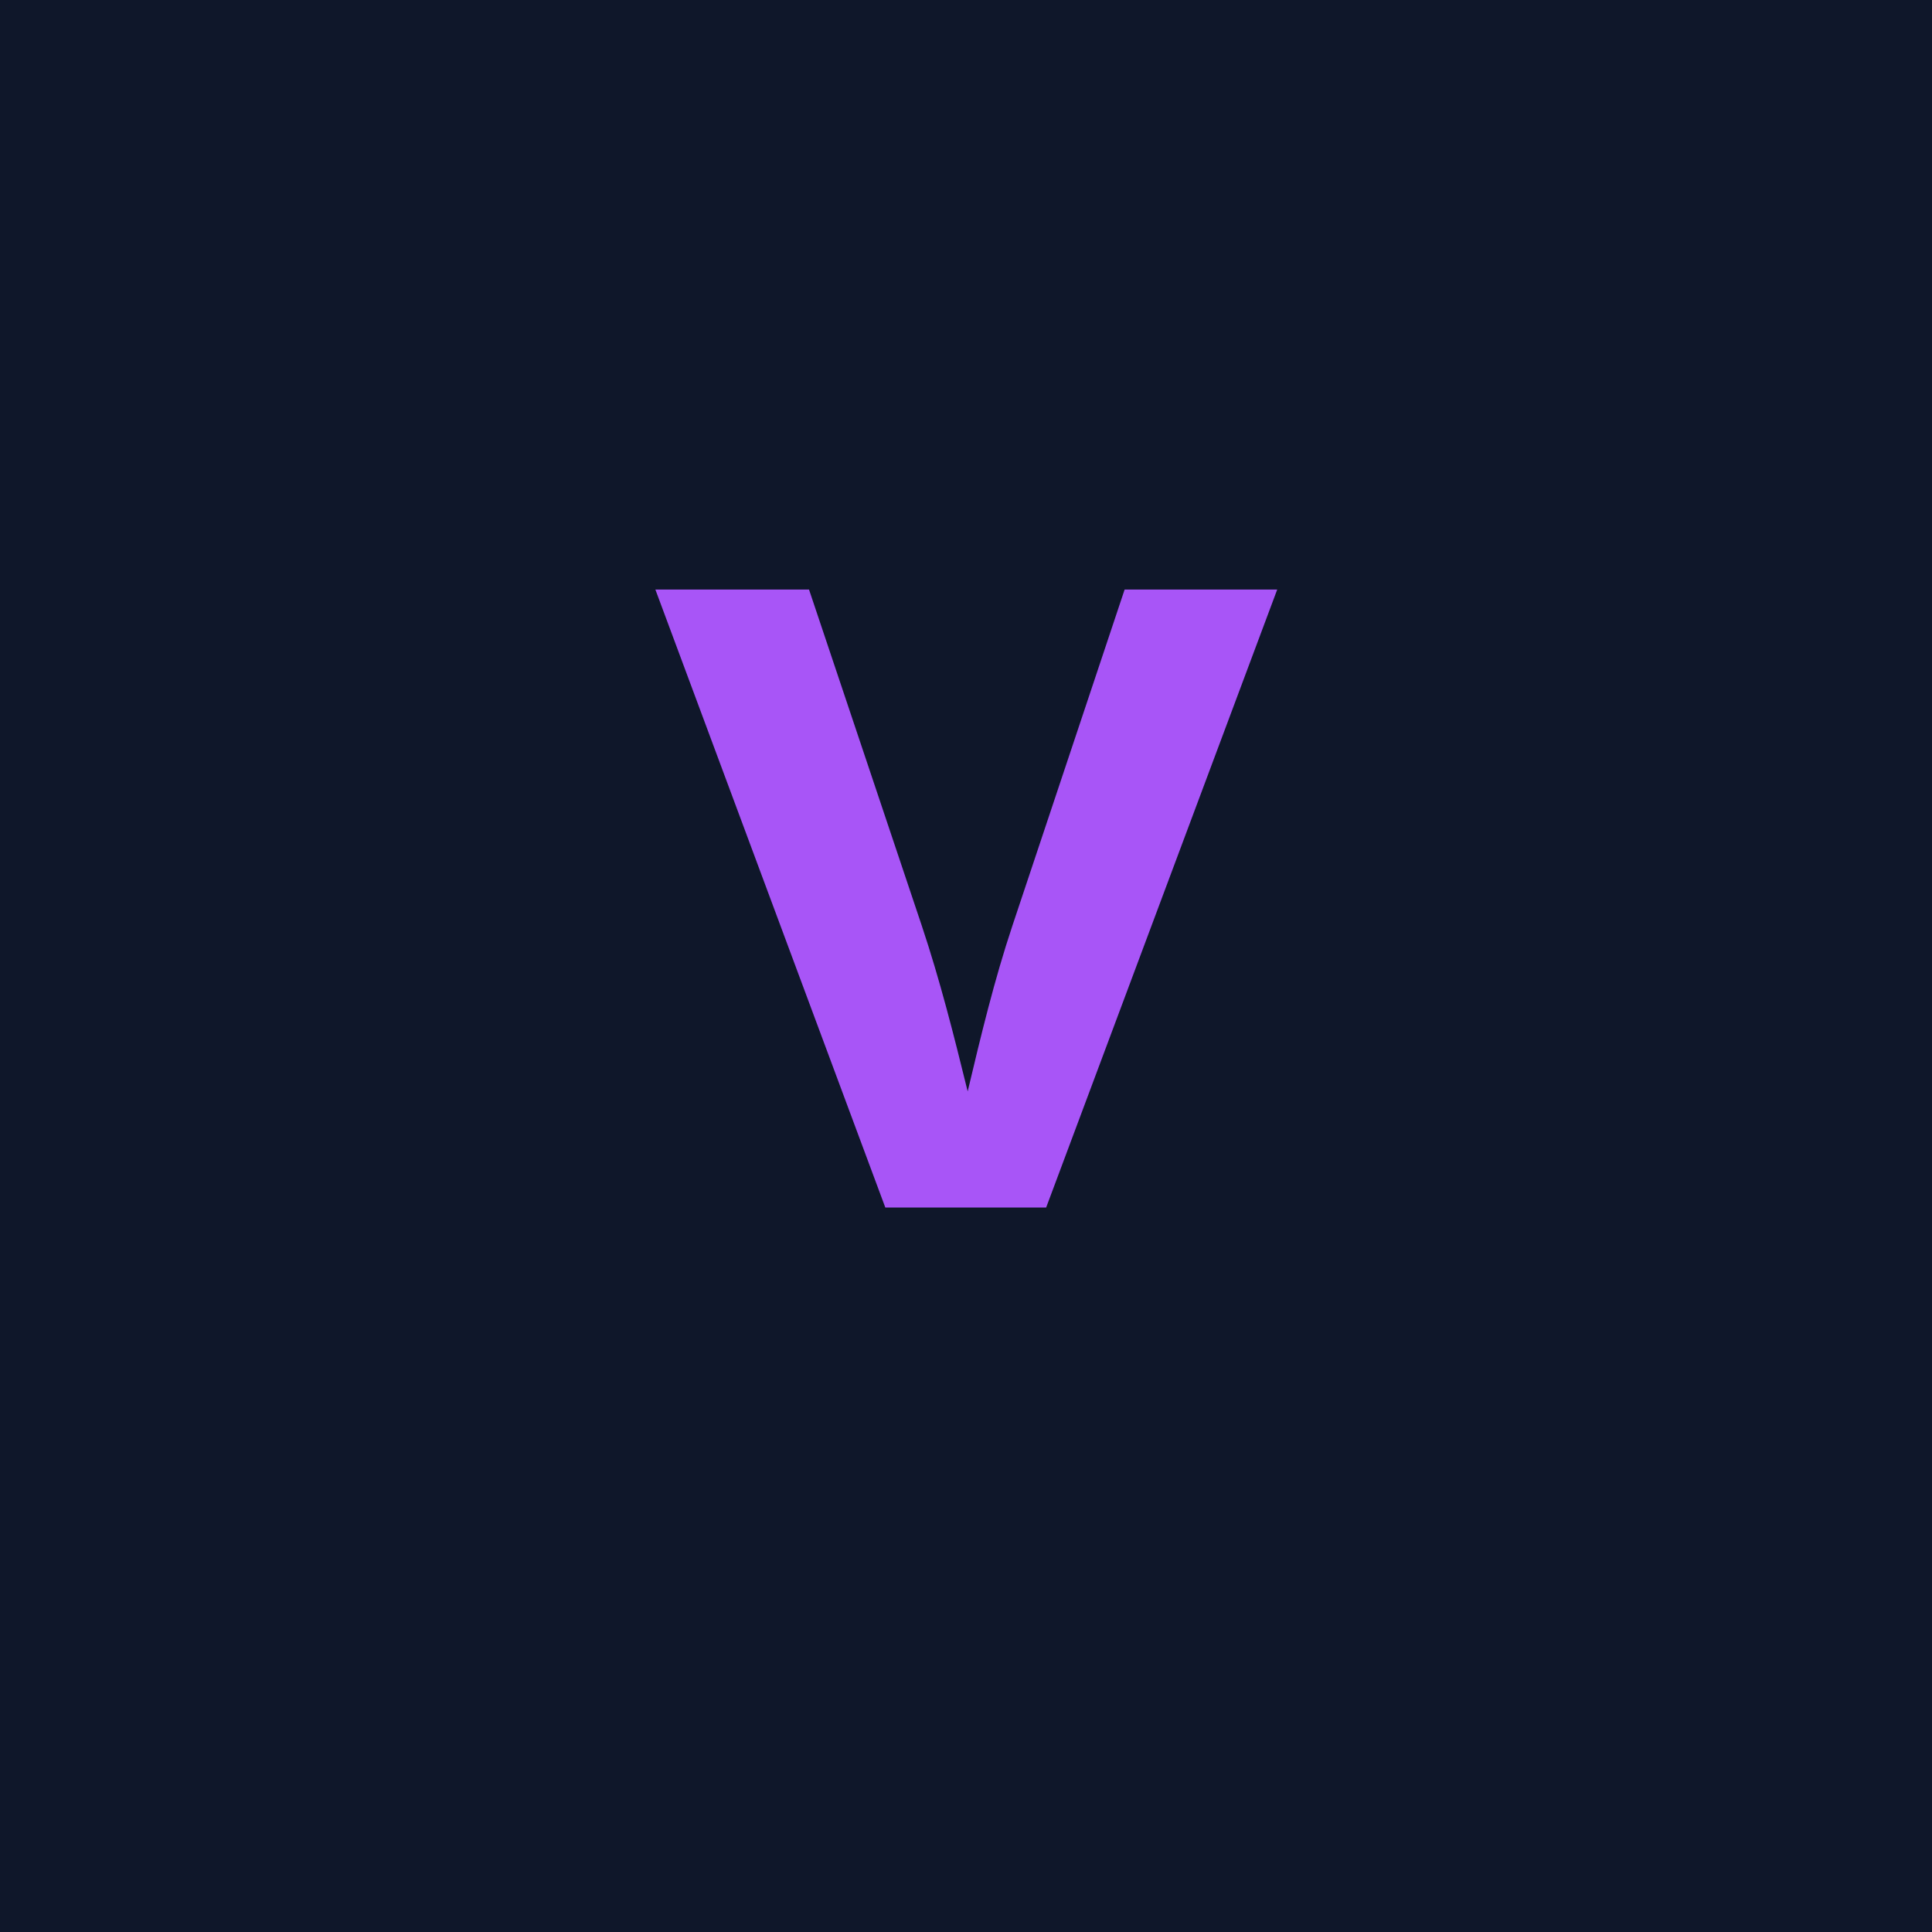
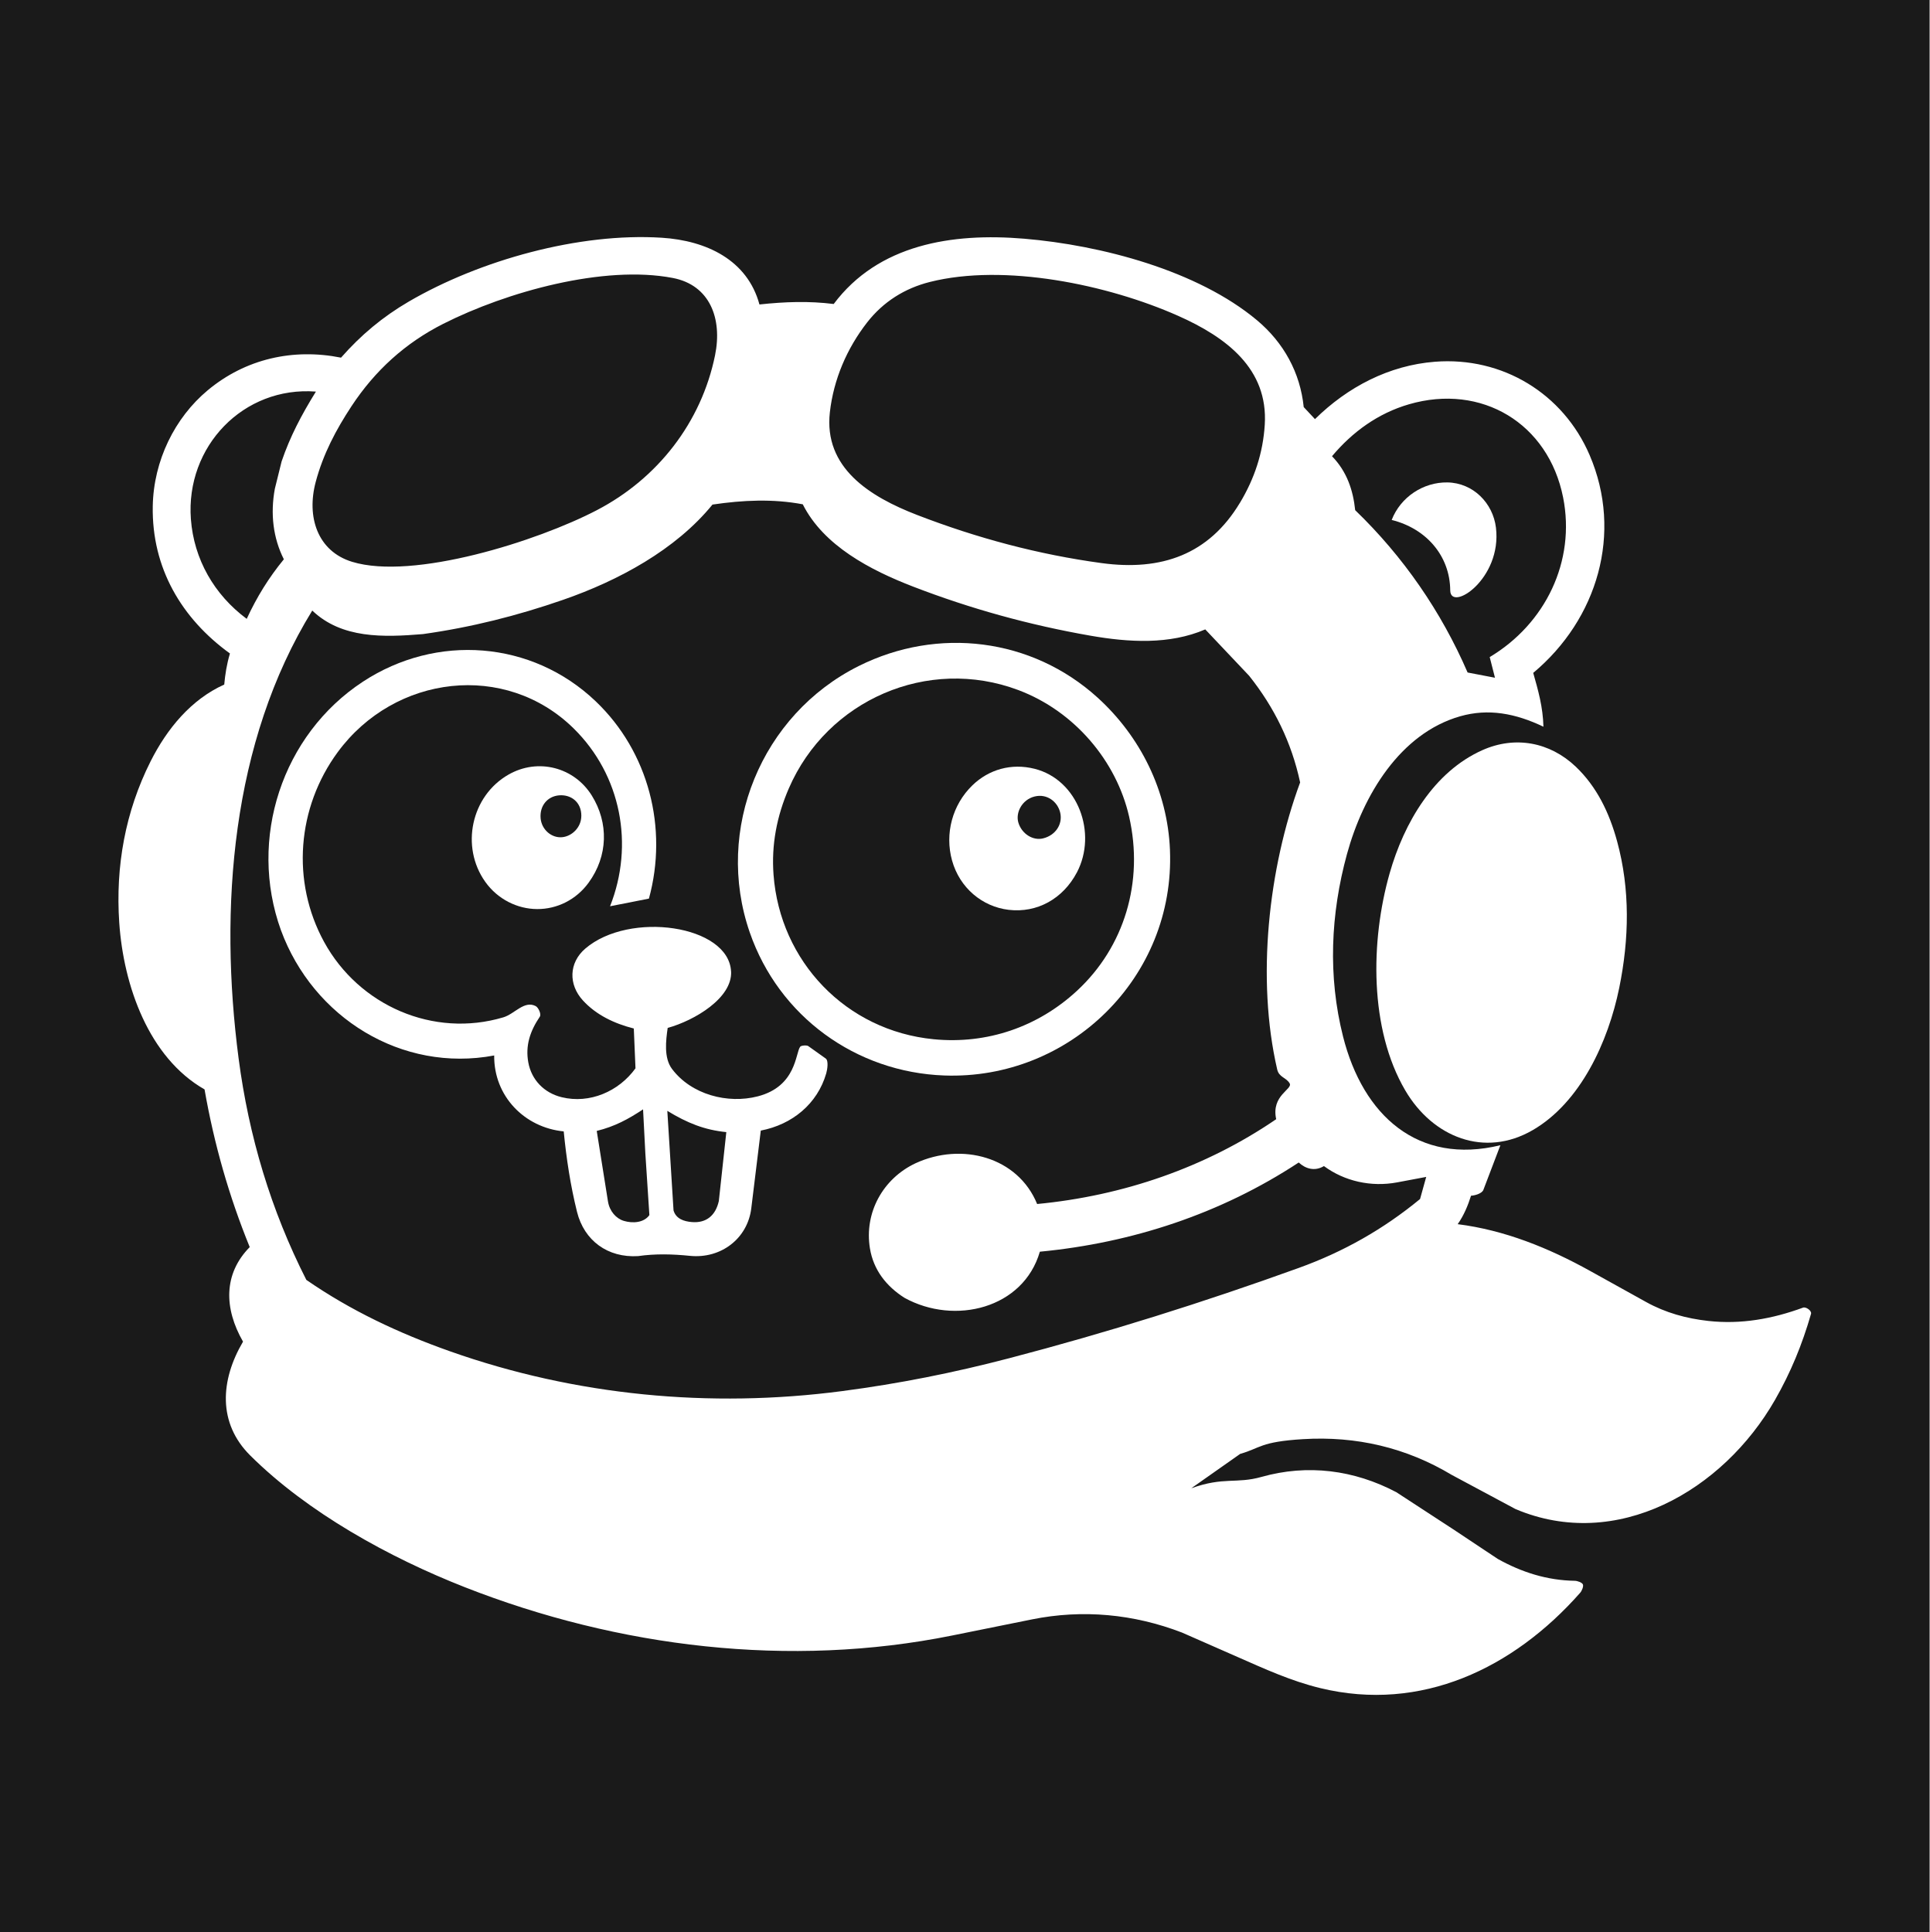
- <svg xmlns="http://www.w3.org/2000/svg" width="512" height="512" viewBox="0 0 512 512">
-   <rect width="512" height="512" rx="0" fill="#0f172a" />
-   <text x="256" y="320" text-anchor="middle" font-family="system-ui, -apple-system, sans-serif" font-size="300" font-weight="600" fill="#a855f7">v</text>
+ <svg xmlns="http://www.w3.org/2000/svg" width="958.66" height="960.02" viewBox="0 0 958.66 960.02">
+   <rect width="958.66" height="960.02" fill="#1A1A1A" />
+   <g transform="translate(47.93, 48.0) scale(0.9)">
+     <path d="M604.37,768.36c17.95-6.47,24.78-2.32,38.76-6.27,25.44-7.18,51.11-3.86,74.41,8.43l31.47,20.53,24.55,16.33c13.2,7.37,27.2,11.83,42.5,12.07,1.48.02,4.13.96,4.51,2.07s-.59,3.49-1.56,4.58c-36.8,41.7-87.73,66.13-143.44,52.6-16.17-3.93-30.58-10.56-45.71-17.21l-30.6-13.45c-26.63-10.25-54.83-12.94-82.89-7.27l-44.08,8.9c-89.6,18.1-184.12,6.62-268.89-26.66-41.79-16.41-86.79-41.21-118.52-72.75-18-17.89-16.53-41.51-3.98-62.85-10.54-18.36-10.86-37.43,3.7-52.2-11.46-28.12-19.69-57.01-24.94-87.06-30.74-17.56-44.71-57.13-47.09-92.08-2.12-31.15,3.37-61.35,17.29-89.03,9.06-18,22.37-34.2,40.67-42.42.52-5.66,1.36-11.14,3.15-17.15-26.67-19.3-43.21-47.18-42.61-81.29.44-25.24,12.2-48.9,30.3-64,20.94-17.47,47.23-23.32,73.63-18.05,10.97-12.48,23.01-22.55,37.31-30.9,39.4-22.99,94.13-38.19,139.68-35.31,24.94,1.57,47.37,12.43,53.99,36.85,14.09-1.51,27.2-1.98,40.99-.26,24.59-32.84,65.15-39.42,105.16-36.05,42.6,3.59,95.66,17.55,128.45,44.97,14.84,12.41,23.92,29.02,25.85,47.99l6.21,6.65c17.99-17.71,40.84-29.71,66.28-31.68,37.23-2.88,70.77,17.55,85.36,51.59,18.43,43.02,4.36,90.54-31.16,120.2,2.74,9.68,5.36,18.78,5.64,29.72-15.42-7.39-30.41-10.21-45.98-5.76-33.17,9.48-53.58,43.61-62.46,76.04-9.08,33.17-10.59,67.5-2.17,100.81,11.01,43.54,41.28,71.07,86.85,59.97l-9.39,24.65c-.78,2.04-4.72,3.14-6.82,3.23-1.69,5.36-3.95,10.88-7.37,15.71,25.81,3.27,50.06,13.02,73.09,25.81l30.97,17.19c10.63,5.9,22.17,9.1,34.38,10.44,17.94,1.96,35.24-1.12,52.22-7.36,1.58-.58,4.9,1.7,4.4,3.44-4.89,16.94-11.17,32.27-19.88,47.49-28.75,50.23-87.42,83.94-143.27,60.28l-35.14-18.83c-25.15-15.09-52.74-21.57-82.23-19.76-23.63,1.45-23.28,4.92-34.6,8.13M276.32,228.29c33.46-17.46,57.57-48.37,65.14-85.41,4.16-20.34-2.86-38.81-23.29-42.74-38.03-7.31-91.65,7.59-126.7,25.29-21.07,10.64-37.74,25.87-50.63,45.42-8.68,13.17-15.73,26.56-19.82,41.92-5.13,19.24.93,38.23,20.12,44.09,33.66,10.28,102.12-11.31,135.17-28.56ZM631.19,224.33c8.04-13.35,12.77-27.58,13.74-43.21,1.91-30.84-21.16-48.25-47.87-60.1-38.95-17.29-95.86-29.04-137-18.68-13.92,3.51-25.72,10.93-34.6,22.3-11.2,14.35-18.56,31.52-20.61,49.64-3.46,30.61,21.87,46.57,48.24,56.74,32.96,12.72,66.76,21.79,101.84,26.55,33.03,4.48,59.1-4.78,76.24-33.23ZM98.48,216.46l3.72-15.03c4.61-13.58,10.86-25.53,18.94-38.56-39.96-3.08-72.03,30.25-69.02,70.43,1.65,22.05,12.81,41.68,30.82,55.05,5.61-12.16,12.23-22.81,20.5-32.89-5.89-11.68-7.55-25.06-4.96-39.01ZM772.01,320.86l-2.91-11.41c30.73-18.35,47.54-52.89,40.52-88.15-8.13-40.86-44.96-63.09-85.09-51.42-17.06,4.96-31.17,15.21-42.48,28.67,8.22,8.5,11.62,18.66,12.79,29.79,26.57,25.64,47.52,56,62.06,89.63l15.11,2.89ZM520.77,637.76c-9.12,31.33-46.92,40.75-74.69,25.48-10.06-6.38-17.17-15.43-19.11-27.31-3.23-19.72,7.17-38.53,25.15-47,25.5-11.79,56.53-3.52,67.15,22.49,47.39-4.53,92.92-20.14,131.96-46.83-2.89-13.24,9.32-16.52,7.43-19.79s-5.84-3.26-6.87-7.67c-11.57-50.01-4.88-111.04,12.66-158.47-4.76-22.17-14.28-41.45-28.14-58.87l-24.23-25.62c-19.74,8.51-42.22,7.17-63.43,3.46-33.62-5.88-65.99-14.81-97.8-27.07-23.66-9.12-49.49-22.62-60.96-45.46-16.49-3.11-32.98-2.33-49.84.15-20.31,24.97-51.92,41.99-82.47,52.59-25.4,8.81-50.74,15.19-77.37,18.92-21.81,1.81-44.84,2.55-61.09-13-44.74,72.67-51.49,164.51-40.66,247.27,5.62,42.95,17.83,83.76,37.39,122.28,24.48,16.94,50.99,29.41,79.22,39.4,69.33,24.54,143.61,31.57,216.53,22.01,31.5-4.13,61.52-10.12,92.26-18.16,54.26-14.2,107.15-30.82,159.85-49.85,24.8-8.96,46.73-21.41,66.94-38.04l3.4-12.21-16.01,3.01c-14.37,2.7-29.08-.6-40.45-8.99-5.09,3.06-10.22,1.47-13.91-1.98-43.03,28.32-92.04,44.39-142.89,49.25Z" fill="#FFFFFF" stroke="none" stroke-miterlimit="10" stroke-width=".25" />
+     <path d="M792.81,570.64c-26.53,15.38-55.14,3.96-70.34-21.96-19.86-33.88-19.24-82.45-8.63-119.77,7.95-27.98,24.44-56.15,51.26-68.09,18-8.01,37.17-4.48,51.47,9.11,11.64,11.07,18.55,25.42,22.87,41.27,7.23,26.55,6.67,53.83,1.17,80.85-6.07,29.77-21.37,63.28-47.8,78.6Z" fill="#FFFFFF" stroke="none" stroke-miterlimit="10" stroke-width=".25" />
+     <path d="M350.33,483.08c.69,14.65-20.2,27.02-35.01,31.12-.99,7-2.21,16.54,2.41,22.67,10.66,14.18,30.72,19.4,47.33,15.11,21.43-5.55,20.74-23.97,23.43-27.42.56-.72,3.63-.92,4.43-.34l9.64,6.87c1.67,1.19.88,6.13.29,8.19-4.85,16.81-18.75,28.27-36.13,31.6l-5.25,42.94c-2.03,16.58-16.64,27.95-33.87,26.22-9.6-.97-19.07-1.23-28.61.14-16.75,1.04-29.78-8.55-33.72-24.44-3.64-14.68-5.85-29.29-7.34-44.41-21.6-2.11-38.63-19.42-38.38-41.92-51.06,9.59-99.94-20.83-117.72-69.16-18.22-50.39.61-107.93,45.26-137.22,40.63-26.64,93.28-22.77,128.52,10.86,29.18,27.85,40.03,69.92,29.36,108.91l-21.46,4.23c13.43-33.95,6.11-72.38-20.06-98.15-37.62-37.04-98.78-29.81-130.3,13.09-22.45,30.56-25.73,71.37-7.51,104.72,19.28,35.28,60.46,53.16,98.97,41.66,6.24-1.86,11.52-9.48,17.84-6.21,1.5.77,3.23,4.46,2.28,5.86-5.39,7.98-8.02,15.93-6.36,25.18,1.73,9.62,8.66,16.89,18.45,19.28,15.42,3.77,31.51-3.16,40.73-15.96l-.93-21.98c-10.71-2.71-20.79-7.48-28.14-15.54-7.98-8.74-7.75-20.74,1.33-28.55,24.38-20.98,79.28-13.02,80.5,12.64ZM305.22,617.55l-2.22-33.96-1.27-24.43c-8.09,5.37-15.58,9.45-25.57,11.91l6.2,38.92c.87,5.45,4.54,9.49,8.77,10.75,4.76,1.42,11,1.13,14.09-3.19ZM343.56,609.78l4.13-38.05c-12.12-1.22-21.53-5.03-32.57-11.74l3.43,54.97c1.35,4.62,5.69,6.07,10.14,6.43,7.83.64,13.04-3.49,14.87-11.61Z" fill="#FFFFFF" stroke="none" stroke-miterlimit="10" stroke-width=".25" />
+     <path d="M592.59,415.98c2.87,70.33-55.41,127.01-124.61,124.48-48.77-1.78-91.29-32.62-107.34-78.96-19.71-56.88,6.41-120.29,60.16-147.12,43.62-21.77,95.48-15.57,131.87,17.47,23.52,21.36,38.59,51.39,39.93,84.12ZM462.16,520.45c29.49,2.88,57.57-6.82,79.09-26.74,26.12-24.17,37.06-60.12,28.77-96.28-6.97-30.4-29.92-58.05-61.2-69.79-49.82-18.7-105.45,5.4-126.63,54.32-6.6,15.25-9.69,31.03-8.43,47.71,3.59,47.76,39.96,86.06,88.4,90.78Z" fill="#FFFFFF" stroke="none" stroke-miterlimit="10" stroke-width=".25" />
+     <path d="M271.69,434c-6.9,9.47-17.47,14.63-28.42,14.58s-21.81-5.42-28.65-15.04c-13.78-19.36-7.82-47.43,12.86-59.22,16.33-9.31,36.25-4.01,45.94,11.56,9.4,15.1,9,33.4-1.73,48.11ZM267.66,397.16c.04-7.81-5.88-11.92-12.3-11.37s-10.79,5.77-10.18,12.7c.55,6.19,5.99,10.97,11.89,10.41,5.33-.5,10.55-5.34,10.58-11.74Z" fill="#FFFFFF" stroke="none" stroke-miterlimit="10" stroke-width=".25" />
+     <path d="M772.55,238.01c3.41,28.45-25.14,46.78-25.24,34.6-.16-19.17-13.35-34.16-32.32-38.87,4.93-12.71,17.51-20.93,30.76-20.72,14.17.23,25.16,11.38,26.8,24.99Z" fill="#FFFFFF" stroke="none" stroke-miterlimit="10" stroke-width=".25" />
+     <path d="M541.19,428.39c-7.59,14.4-21.84,22.5-37.69,20.6-14.49-1.73-27.01-12.08-31.21-27.27-4.07-14.72.13-30.69,11.24-41.46,9.09-8.81,21.54-12.35,34.33-9.13,23.94,6.02,34.77,35.56,23.34,57.26ZM517.86,386.43c-6.96,1.73-10.66,8.98-8.91,14.55,1.94,6.19,8.07,9.93,13.6,8.57,6.84-1.67,10.91-7.76,9.47-14.13-1.36-6.03-7.22-10.72-14.16-8.99Z" fill="#FFFFFF" stroke="none" stroke-miterlimit="10" stroke-width=".25" />
+   </g>
</svg>
